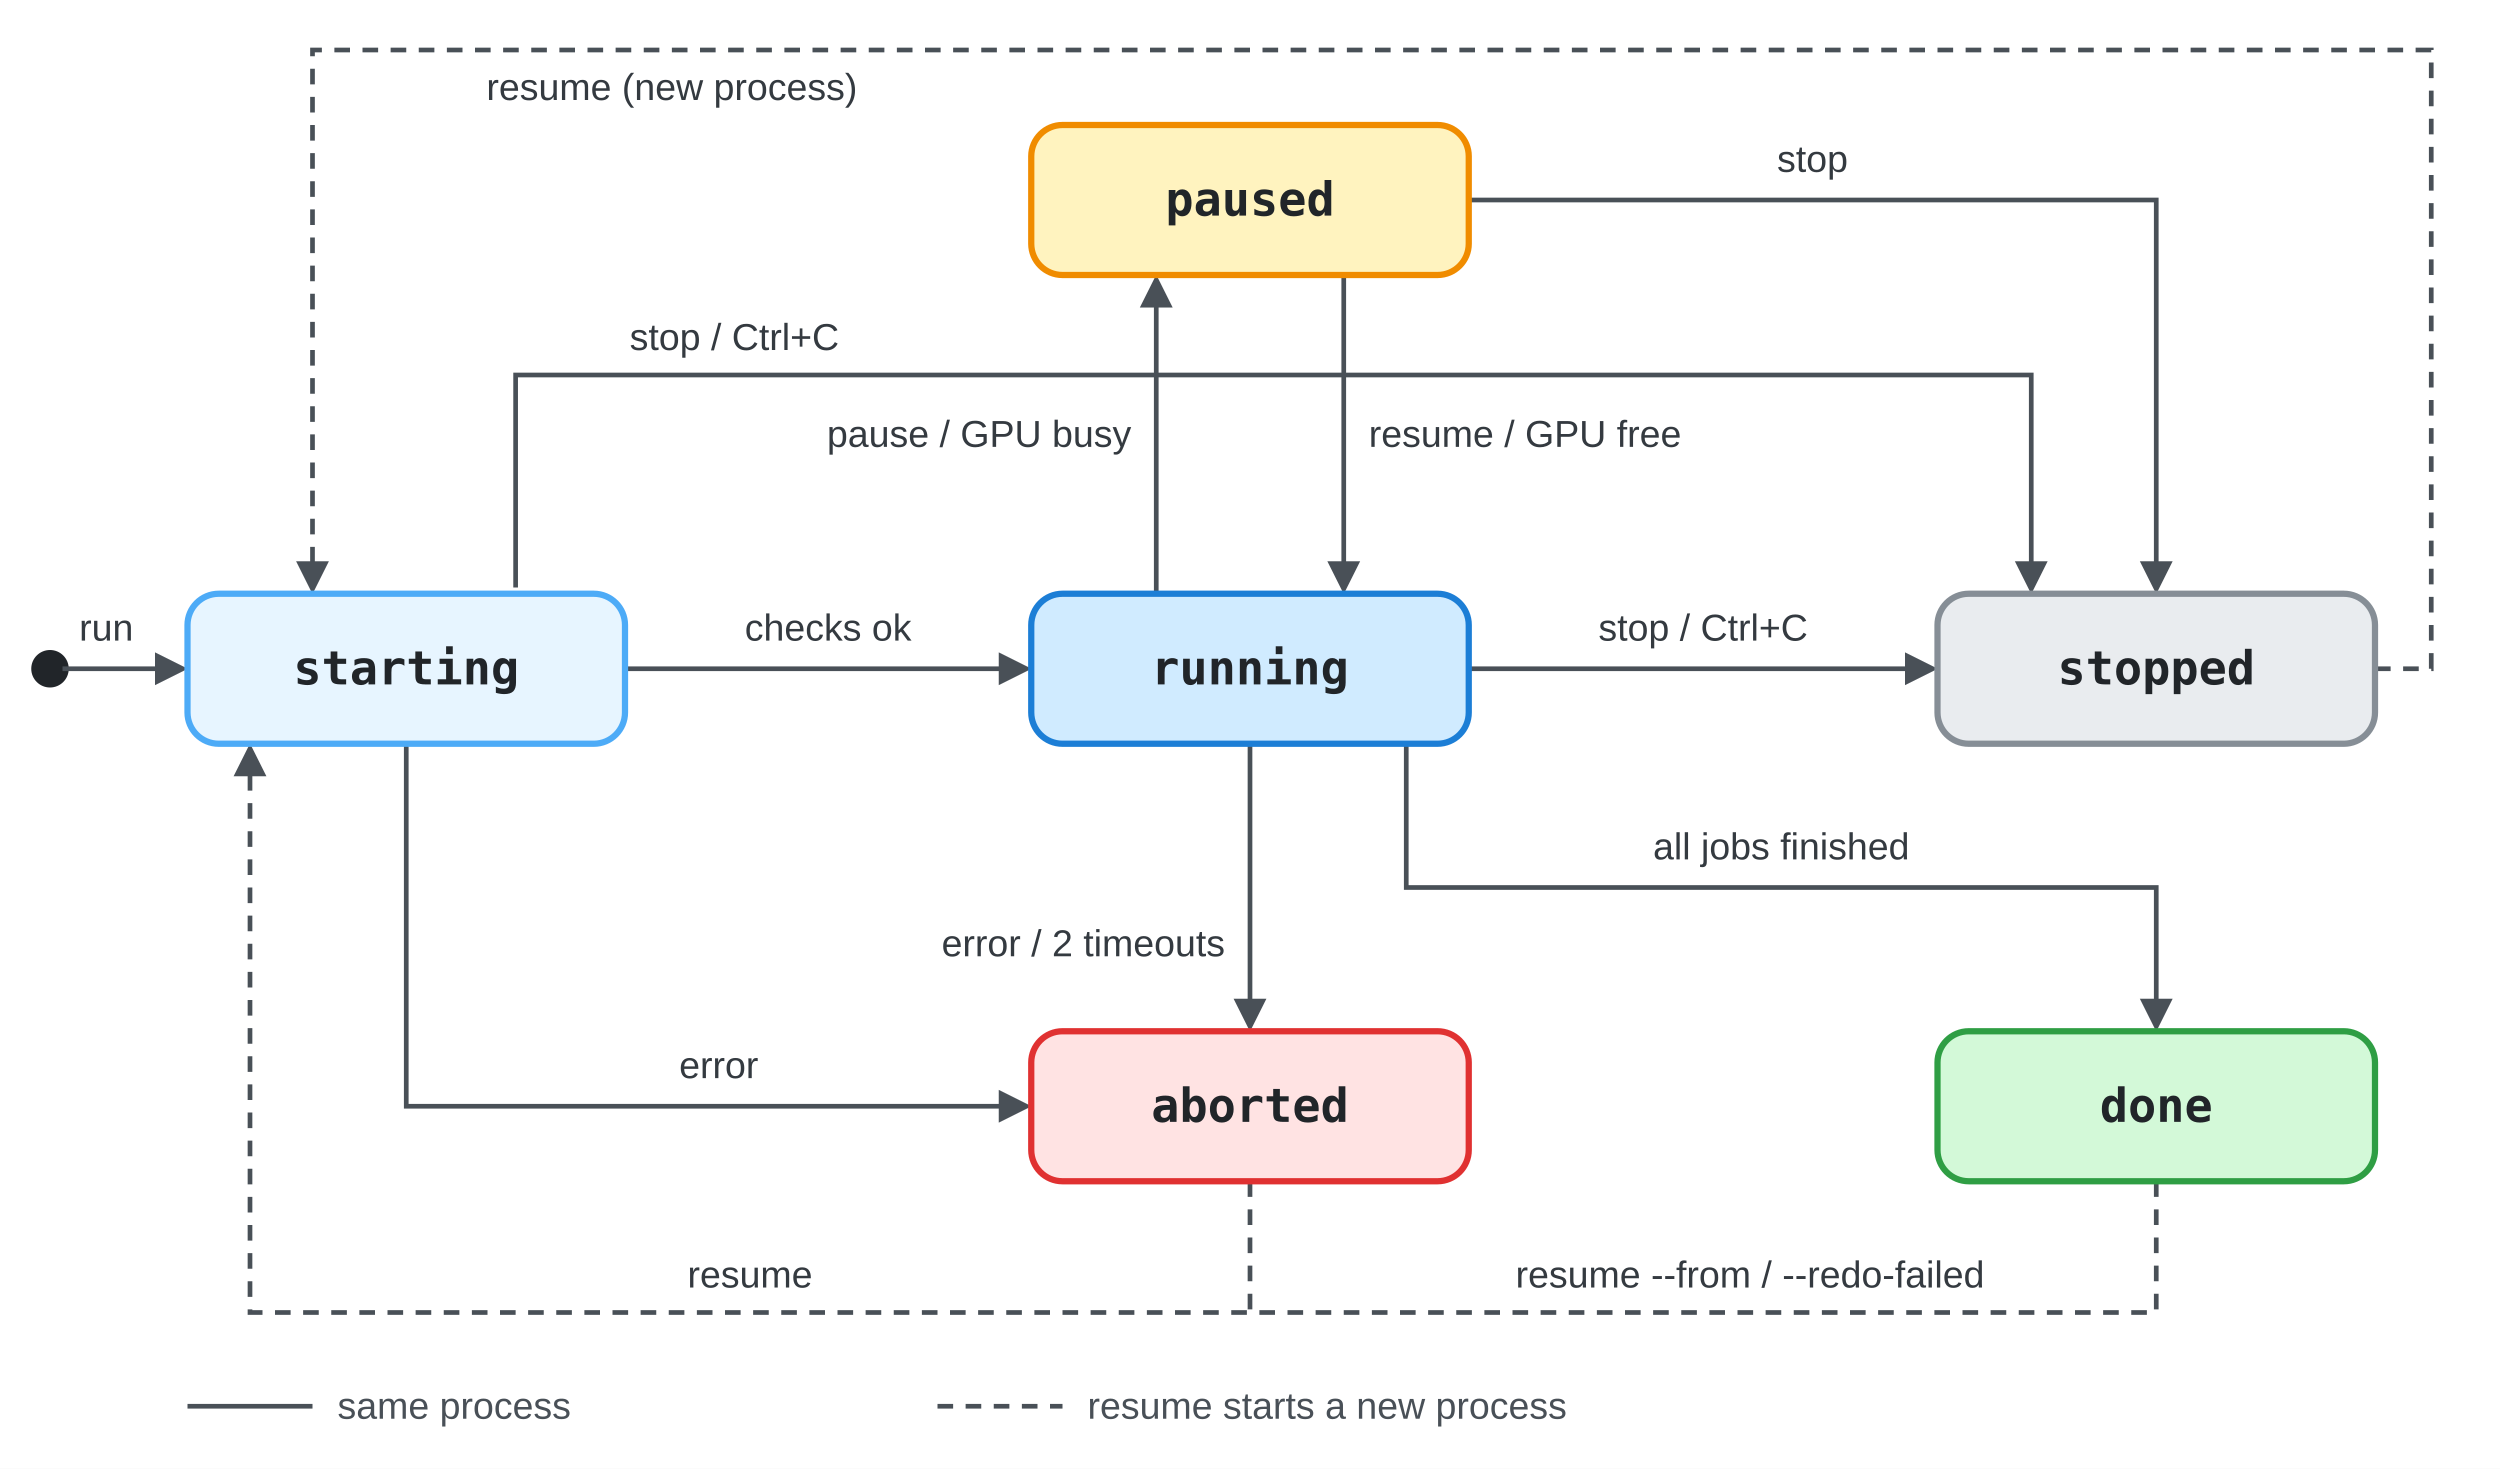
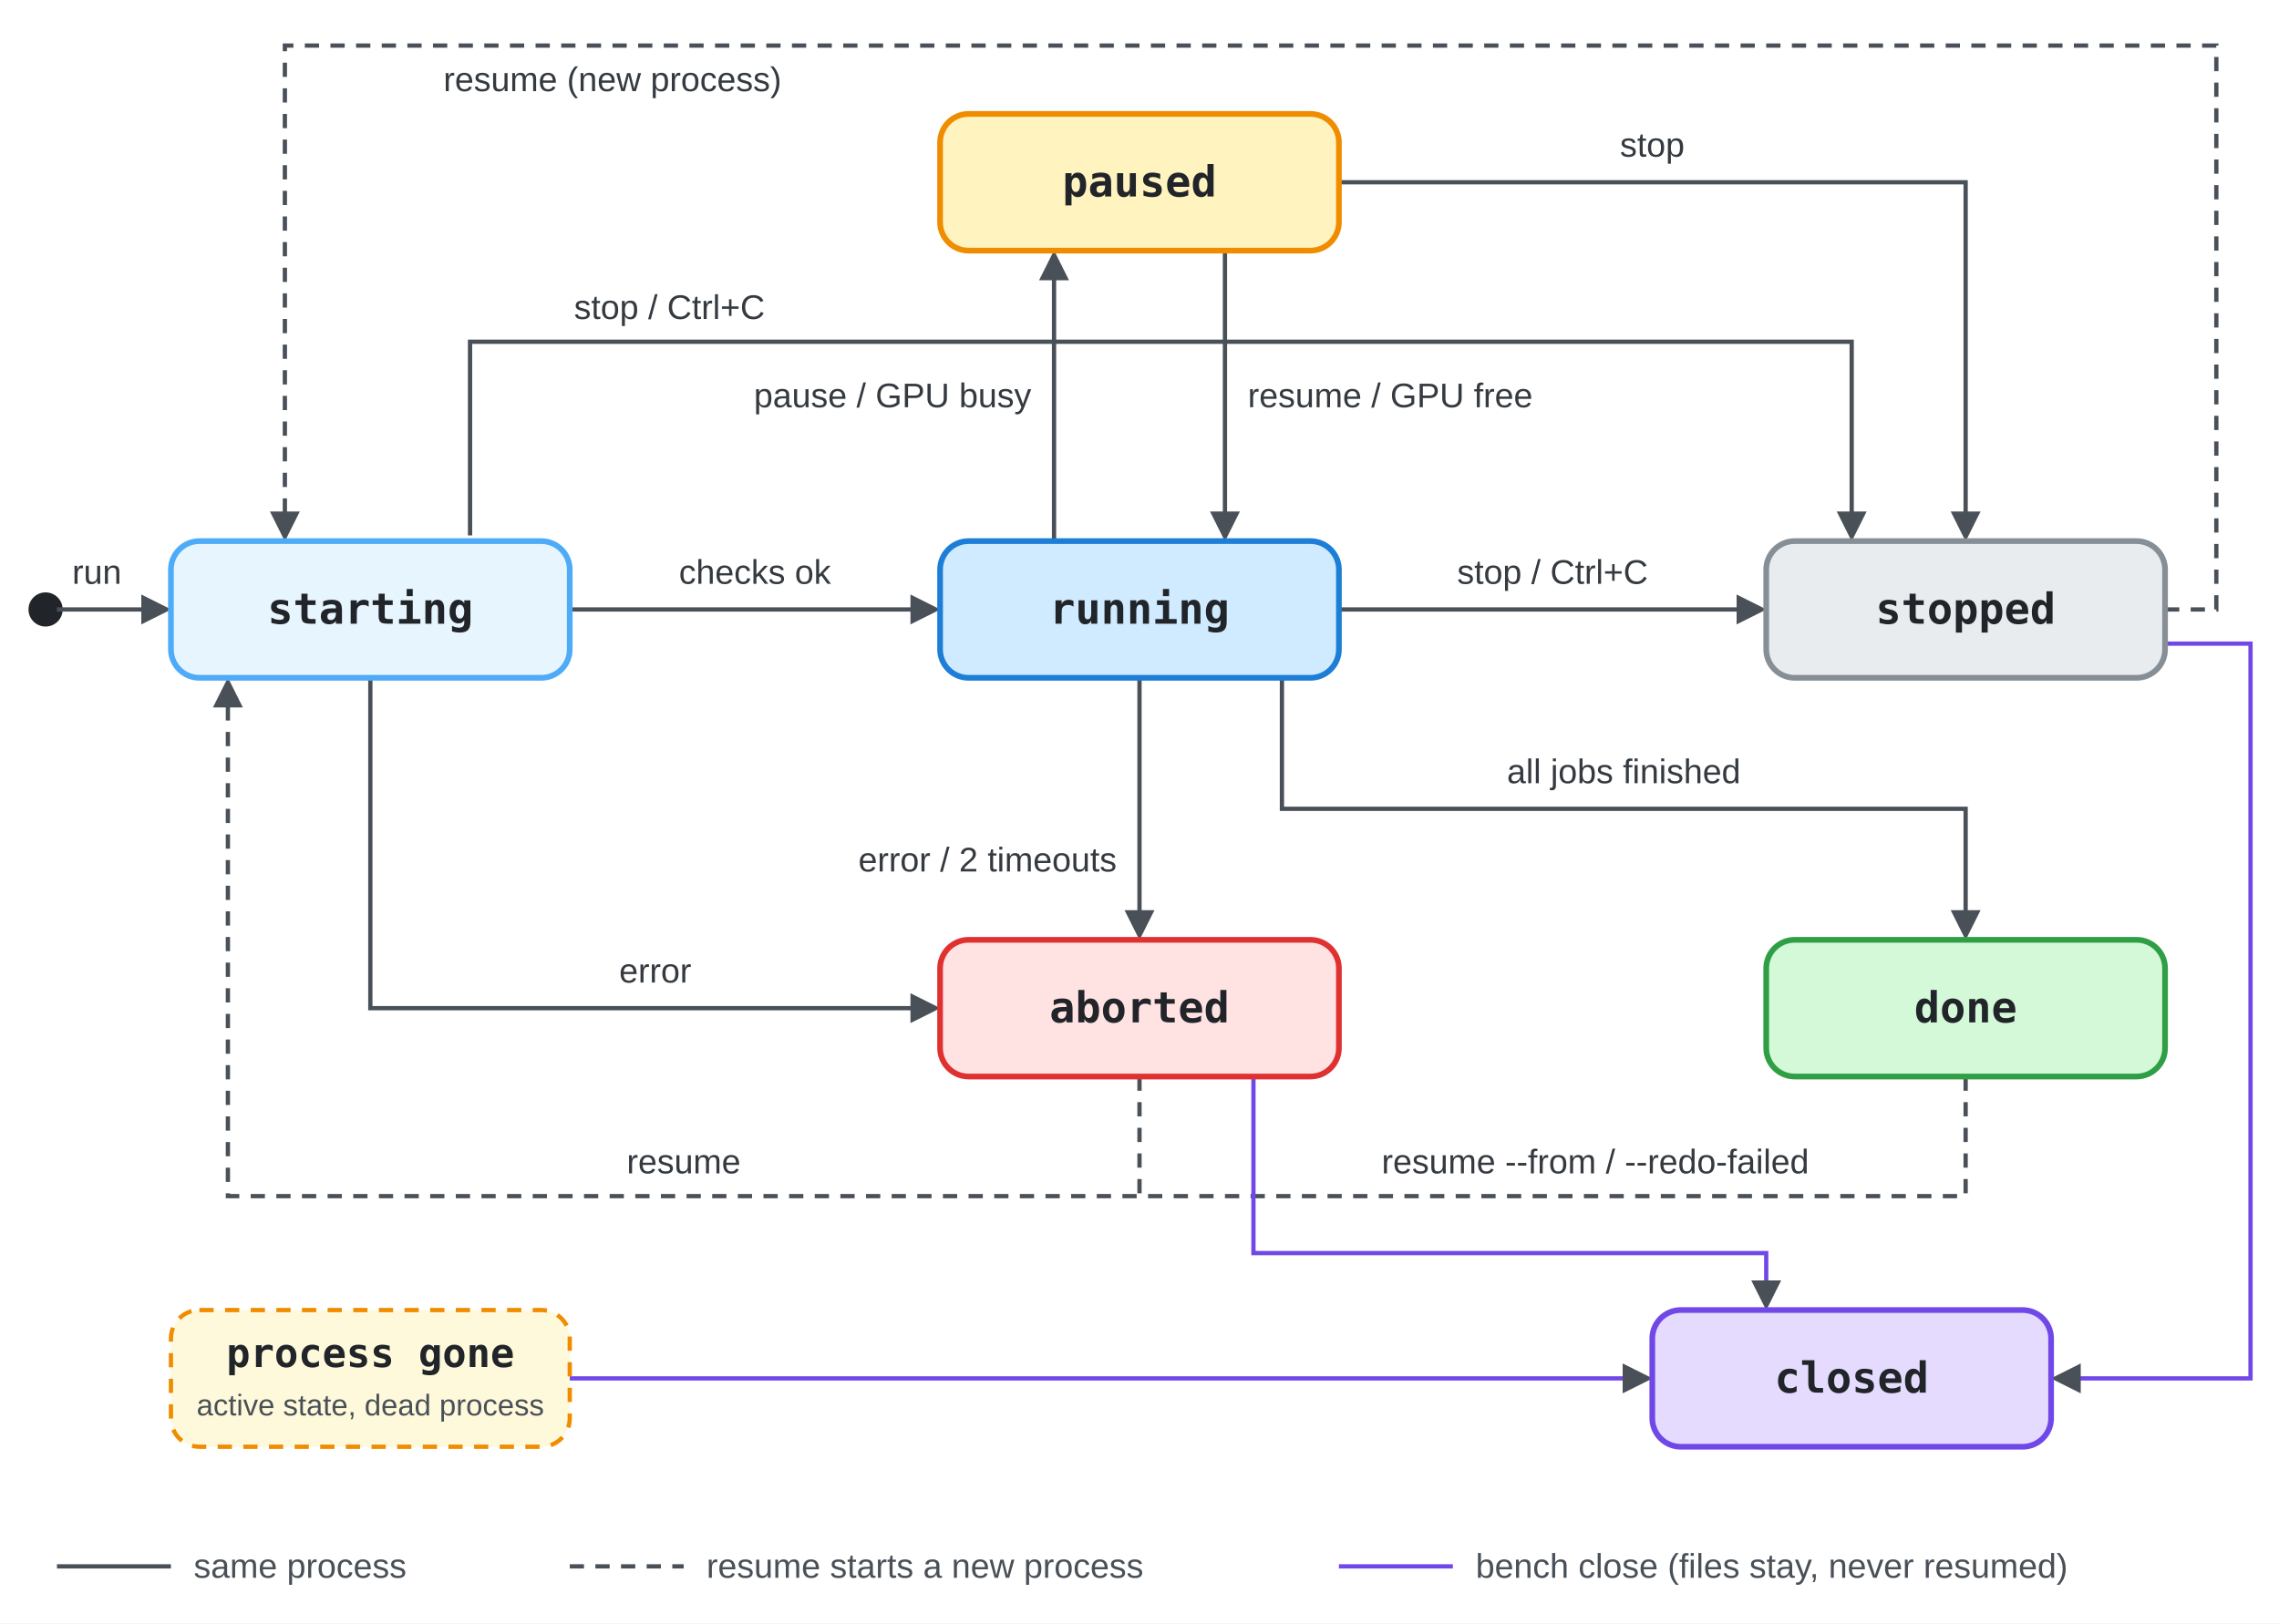
- <svg xmlns="http://www.w3.org/2000/svg" viewBox="0 0 800 470" width="800" height="470" role="img" aria-label="Run states" font-family="Segoe UI, Arial, sans-serif">
-   <rect width="800" height="470" fill="#ffffff" />
+ <svg xmlns="http://www.w3.org/2000/svg" viewBox="0 0 800 570" width="800" height="570" role="img" aria-label="Run states" font-family="Segoe UI, Arial, sans-serif">
+   <rect width="800" height="570" fill="#ffffff" />
  <defs>
    <marker id="a" viewBox="0 0 10 10" refX="8" refY="5" markerWidth="7" markerHeight="7" orient="auto">
      <path d="M0,0 L10,5 L0,10 z" fill="#495057" />
    </marker>
  </defs>
  <circle cx="16" cy="214" r="6" fill="#212529" />
  <path d="M20,214 H58" fill="none" stroke="#495057" stroke-width="1.5" marker-end="url(#a)" />
  <text x="34" y="205" text-anchor="middle" font-size="12" fill="#343a40">run</text>
  <path d="M200,214 H328" fill="none" stroke="#495057" stroke-width="1.5" marker-end="url(#a)" />
  <text x="265" y="205" text-anchor="middle" font-size="12" fill="#343a40">checks ok</text>
  <path d="M165,188 V120 H650 V188" fill="none" stroke="#495057" stroke-width="1.5" marker-end="url(#a)" />
  <text x="235" y="112" text-anchor="middle" font-size="12" fill="#343a40">stop / Ctrl+C</text>
  <path d="M370,190 V90" fill="none" stroke="#495057" stroke-width="1.5" marker-end="url(#a)" />
  <text x="362" y="143" text-anchor="end" font-size="12" fill="#343a40">pause / GPU busy</text>
  <path d="M430,88 V188" fill="none" stroke="#495057" stroke-width="1.5" marker-end="url(#a)" />
  <text x="438" y="143" text-anchor="start" font-size="12" fill="#343a40">resume / GPU free</text>
  <path d="M470,214 H618" fill="none" stroke="#495057" stroke-width="1.5" marker-end="url(#a)" />
  <text x="545" y="205" text-anchor="middle" font-size="12" fill="#343a40">stop / Ctrl+C</text>
  <path d="M470,64 H690 V188" fill="none" stroke="#495057" stroke-width="1.5" marker-end="url(#a)" />
  <text x="580" y="55" text-anchor="middle" font-size="12" fill="#343a40">stop</text>
  <path d="M450,238 V284 H690 V328" fill="none" stroke="#495057" stroke-width="1.5" marker-end="url(#a)" />
  <text x="570" y="275" text-anchor="middle" font-size="12" fill="#343a40">all jobs finished</text>
  <path d="M400,238 V328" fill="none" stroke="#495057" stroke-width="1.5" marker-end="url(#a)" />
  <text x="392" y="306" text-anchor="end" font-size="12" fill="#343a40">error / 2 timeouts</text>
  <path d="M130,238 V354 H328" fill="none" stroke="#495057" stroke-width="1.5" marker-end="url(#a)" />
  <text x="230" y="345" text-anchor="middle" font-size="12" fill="#343a40">error</text>
  <path d="M760,214 H778 V16 H100 V188" fill="none" stroke="#495057" stroke-width="1.5" stroke-dasharray="5 4" marker-end="url(#a)" />
  <text x="215" y="32" text-anchor="middle" font-size="12" fill="#343a40">resume (new process)</text>
  <path d="M690,378 V420 H80 V240" fill="none" stroke="#495057" stroke-width="1.5" stroke-dasharray="5 4" marker-end="url(#a)" />
  <text x="560" y="412" text-anchor="middle" font-size="12" fill="#343a40">resume --from / --redo-failed</text>
  <path d="M400,378 V420" fill="none" stroke="#495057" stroke-width="1.5" stroke-dasharray="5 4" />
  <text x="240" y="412" text-anchor="middle" font-size="12" fill="#343a40">resume</text>
+   <path d="M760,226 H790 V484 H722" fill="none" stroke="#7048e8" stroke-width="1.5" marker-end="url(#a)" />
+   <path d="M440,378 V440 H620 V458" fill="none" stroke="#7048e8" stroke-width="1.5" marker-end="url(#a)" />
+   <path d="M200,484 H578" fill="none" stroke="#7048e8" stroke-width="1.5" marker-end="url(#a)" />
+   <rect x="60" y="460" width="140" height="48" rx="10" fill="#fff9db" stroke="#f08c00" stroke-width="1.5" stroke-dasharray="5 4" />
+   <text x="130.0" y="480" text-anchor="middle" font-size="14" font-weight="600" font-family="Consolas, monospace" fill="#212529">process gone</text>
+   <text x="130.0" y="497" text-anchor="middle" font-size="10.5" fill="#495057">active state, dead process</text>
  <rect x="60" y="190" width="140" height="48" rx="10" fill="#e7f5ff" stroke="#4dabf7" stroke-width="2" />
  <text x="130.0" y="219.0" text-anchor="middle" font-size="15" font-weight="600" font-family="Consolas, monospace" fill="#212529">starting</text>
  <rect x="330" y="190" width="140" height="48" rx="10" fill="#d0ebff" stroke="#1c7ed6" stroke-width="2" />
  <text x="400.0" y="219.0" text-anchor="middle" font-size="15" font-weight="600" font-family="Consolas, monospace" fill="#212529">running</text>
  <rect x="330" y="40" width="140" height="48" rx="10" fill="#fff3bf" stroke="#f08c00" stroke-width="2" />
  <text x="400.0" y="69.0" text-anchor="middle" font-size="15" font-weight="600" font-family="Consolas, monospace" fill="#212529">paused</text>
  <rect x="620" y="190" width="140" height="48" rx="10" fill="#e9ecef" stroke="#868e96" stroke-width="2" />
  <text x="690.0" y="219.0" text-anchor="middle" font-size="15" font-weight="600" font-family="Consolas, monospace" fill="#212529">stopped</text>
  <rect x="620" y="330" width="140" height="48" rx="10" fill="#d3f9d8" stroke="#2f9e44" stroke-width="2" />
  <text x="690.0" y="359.0" text-anchor="middle" font-size="15" font-weight="600" font-family="Consolas, monospace" fill="#212529">done</text>
  <rect x="330" y="330" width="140" height="48" rx="10" fill="#ffe3e3" stroke="#e03131" stroke-width="2" />
  <text x="400.0" y="359.0" text-anchor="middle" font-size="15" font-weight="600" font-family="Consolas, monospace" fill="#212529">aborted</text>
-   <path d="M60,450 H100" stroke="#495057" stroke-width="1.5" />
-   <text x="108" y="454" font-size="12" fill="#495057">same process</text>
-   <path d="M300,450 H340" stroke="#495057" stroke-width="1.5" stroke-dasharray="5 4" />
-   <text x="348" y="454" font-size="12" fill="#495057">resume starts a new process</text>
+   <rect x="580" y="460" width="140" height="48" rx="10" fill="#e5dbff" stroke="#7048e8" stroke-width="2" />
+   <text x="650.0" y="489.0" text-anchor="middle" font-size="15" font-weight="600" font-family="Consolas, monospace" fill="#212529">closed</text>
+   <path d="M20,550 H60" stroke="#495057" stroke-width="1.5" />
+   <text x="68" y="554" font-size="12" fill="#495057">same process</text>
+   <path d="M200,550 H240" stroke="#495057" stroke-width="1.5" stroke-dasharray="5 4" />
+   <text x="248" y="554" font-size="12" fill="#495057">resume starts a new process</text>
+   <path d="M470,550 H510" stroke="#7048e8" stroke-width="1.5" />
+   <text x="518" y="554" font-size="12" fill="#495057">bench close (files stay, never resumed)</text>
</svg>
